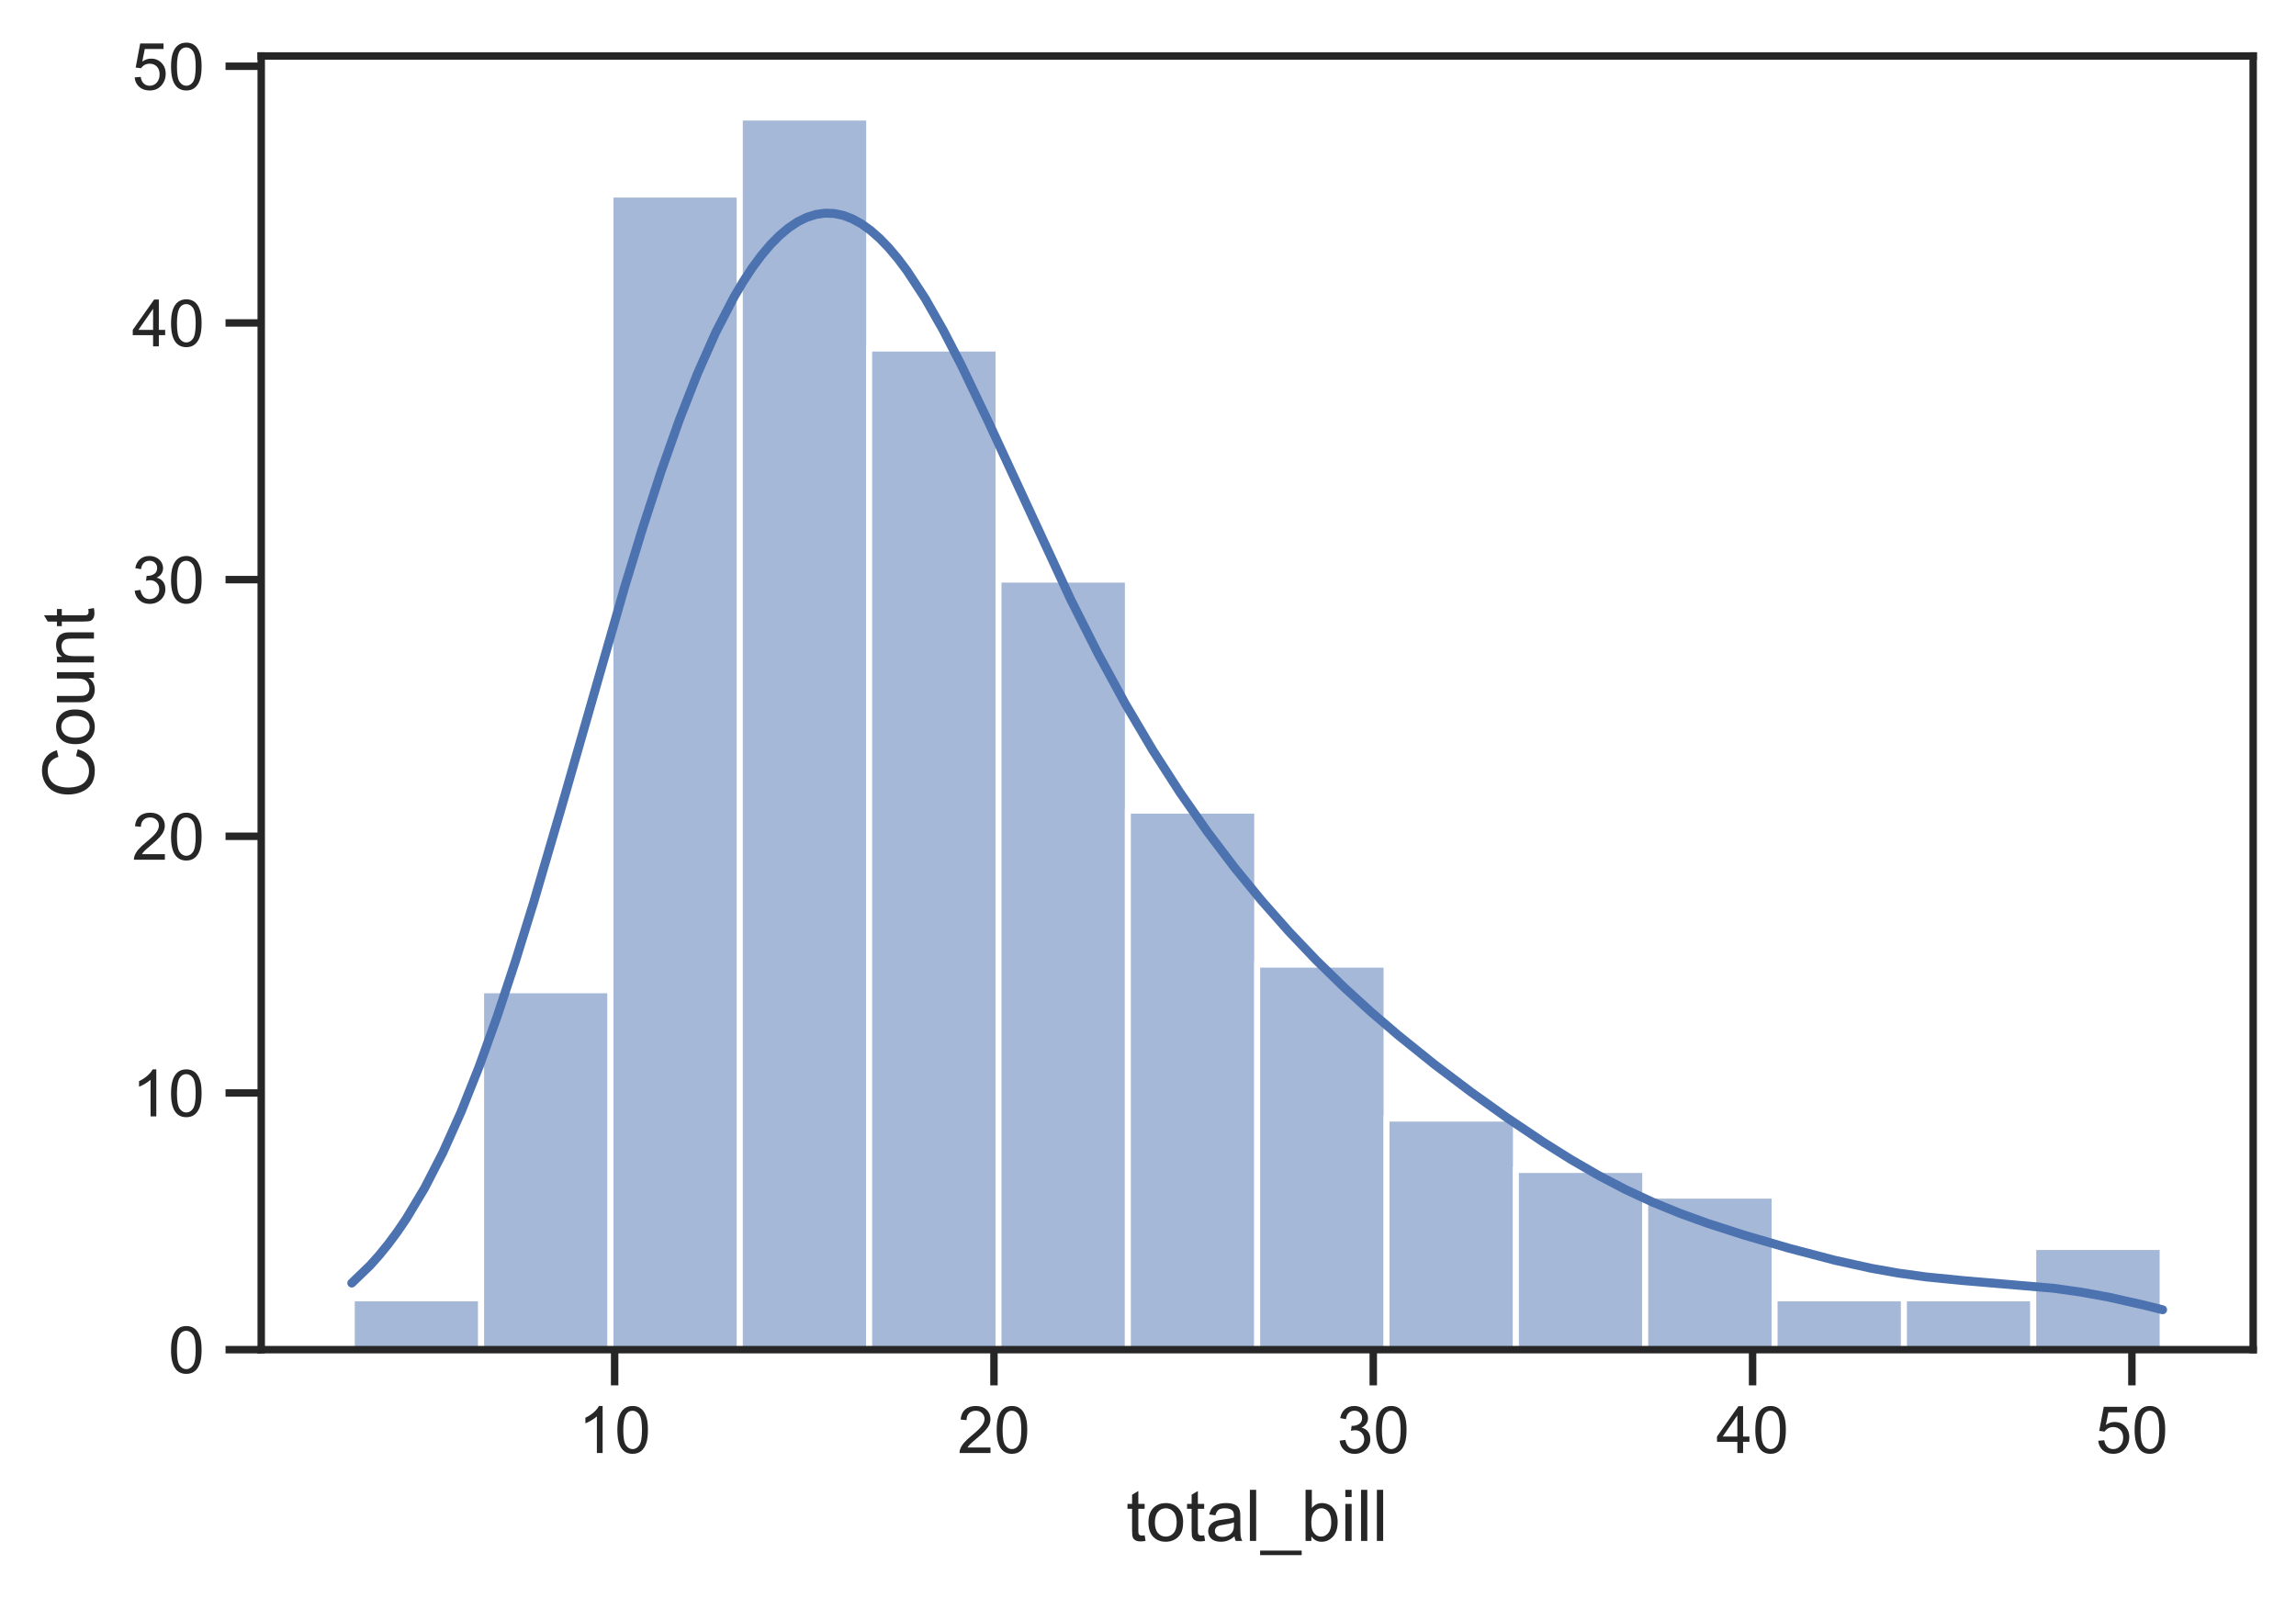
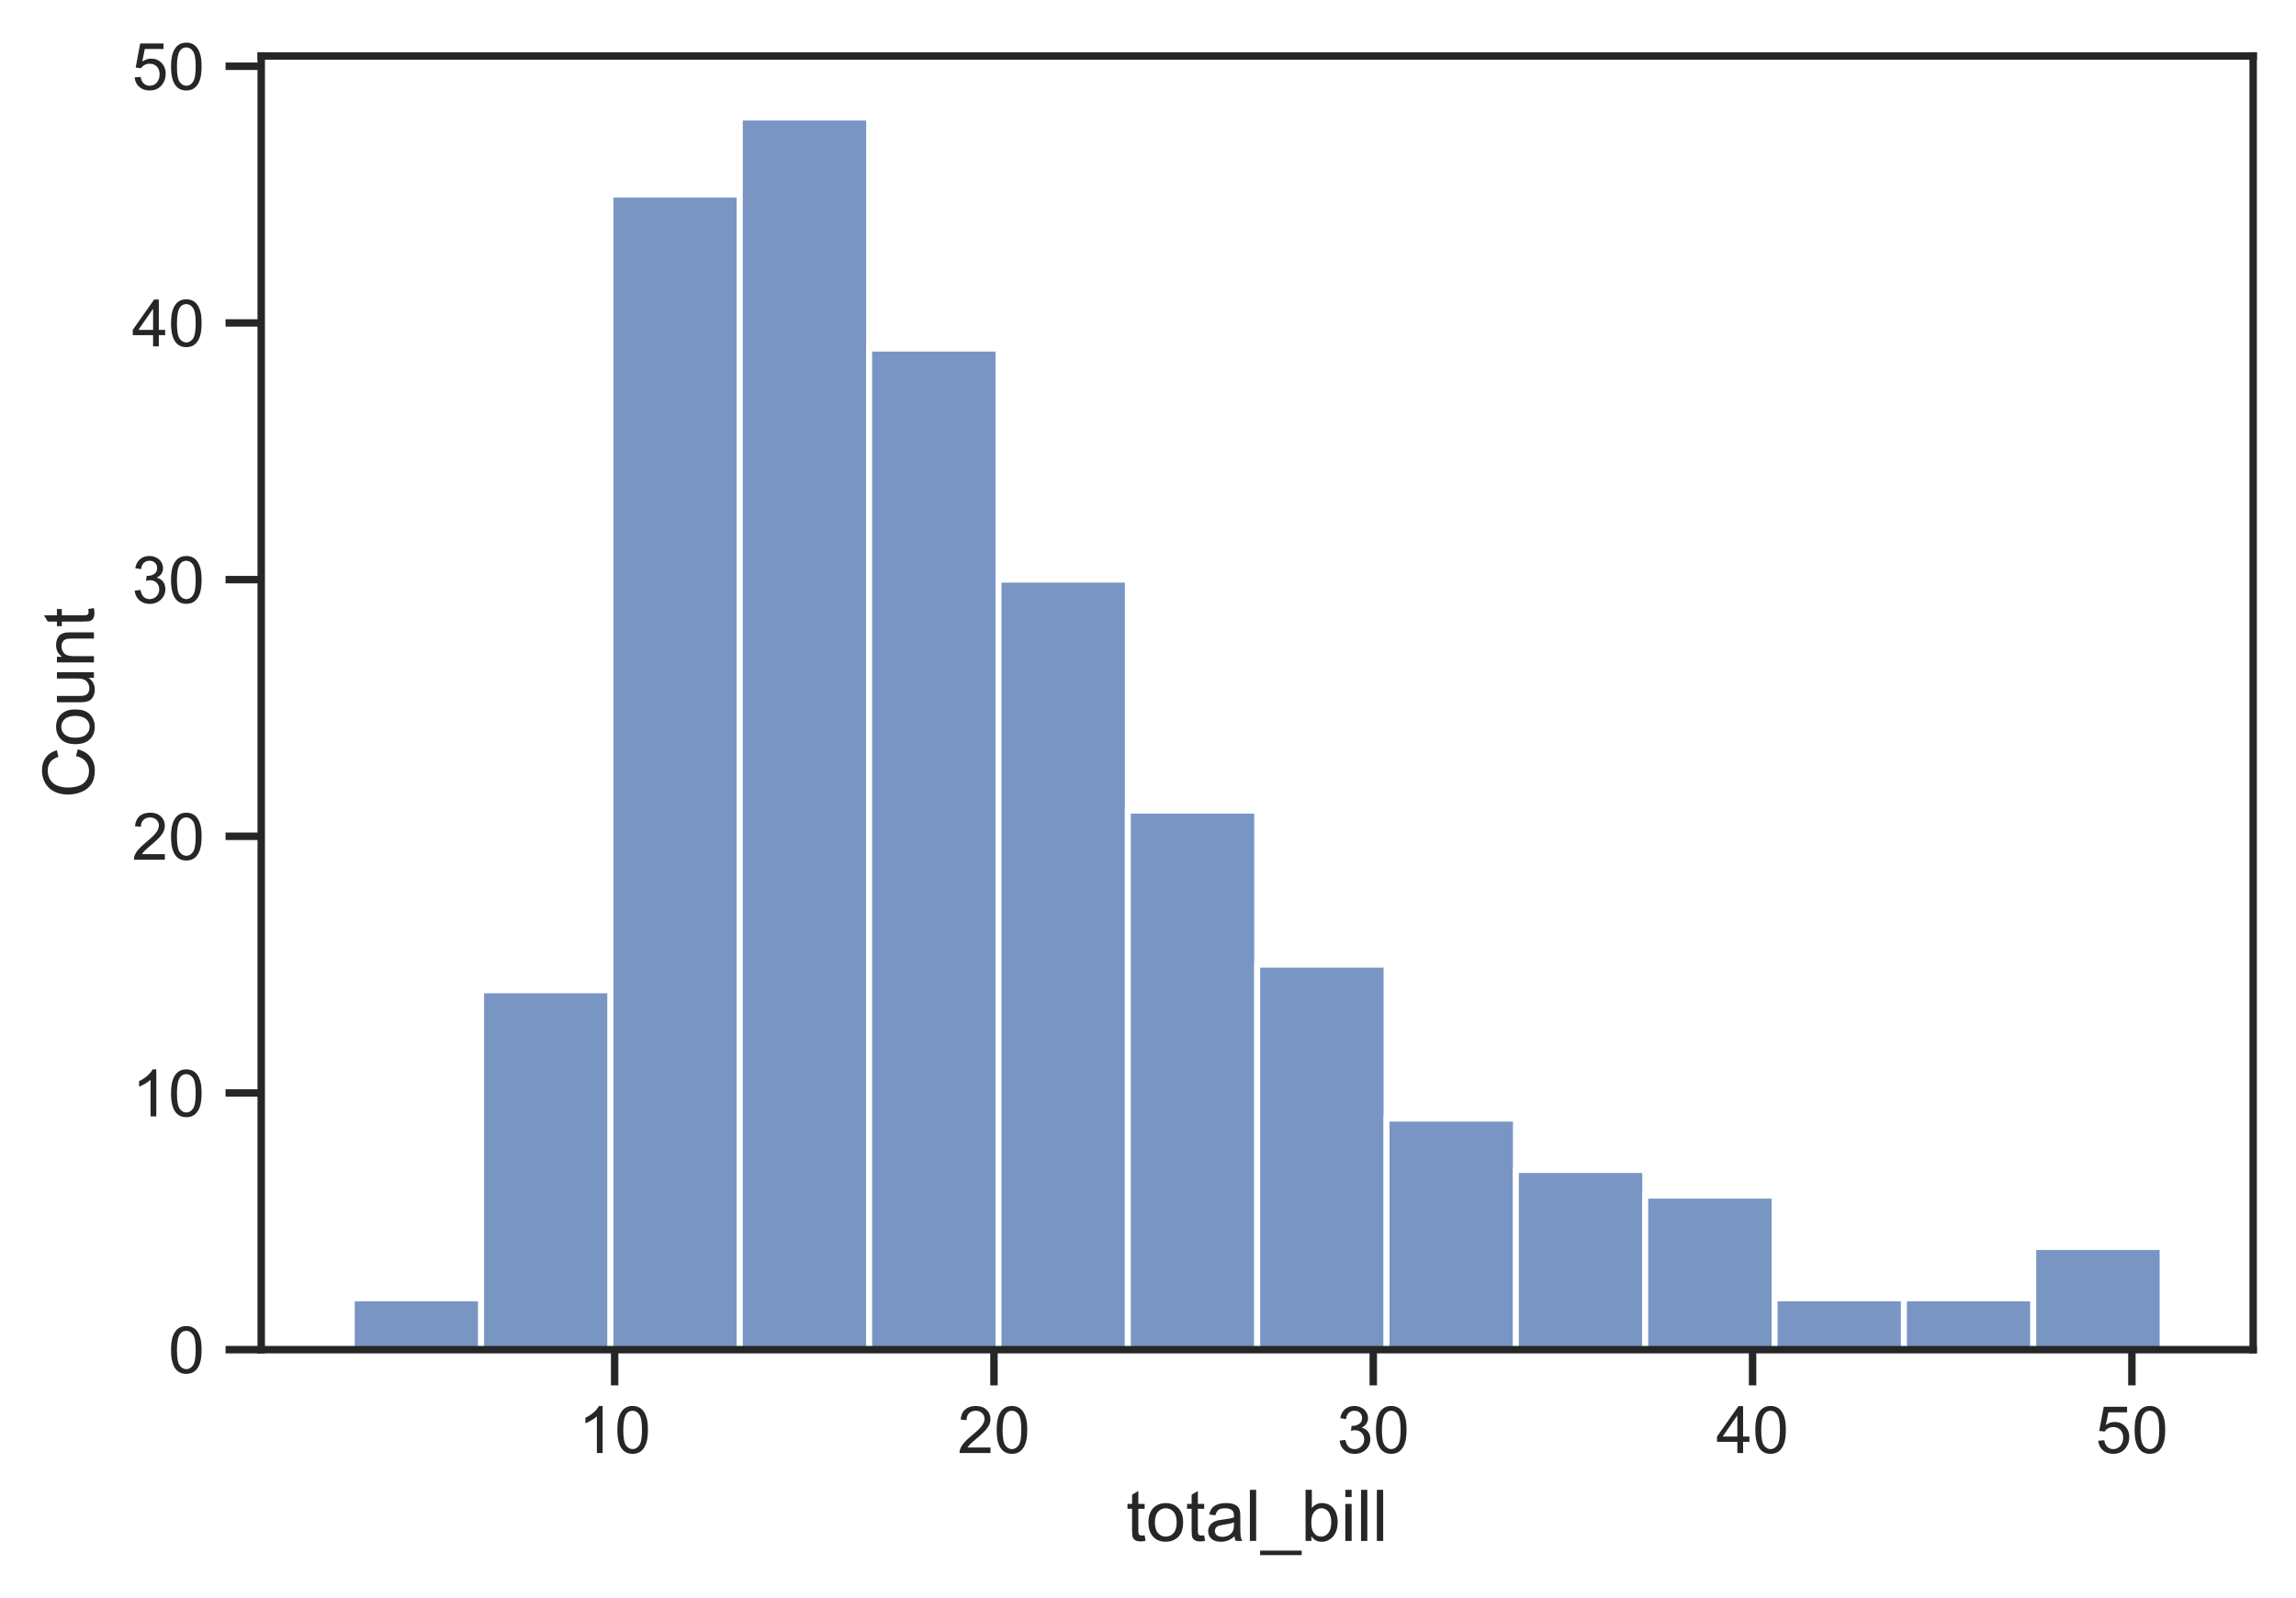
<svg xmlns="http://www.w3.org/2000/svg" xmlns:xlink="http://www.w3.org/1999/xlink" height="268.585pt" version="1.1" viewBox="0 0 385.908 268.585" width="385.908pt">
  <defs>
    <style type="text/css">*{stroke-linecap:butt;stroke-linejoin:round;}</style>
  </defs>
  <g id="figure_1">
    <g id="patch_1">
      <path d="M 0 268.585   L 385.908 268.585   L 385.908 0   L 0 0   z  " style="fill:#ffffff;" />
    </g>
    <g id="axes_1">
      <g id="patch_2">
        <path d="M 43.908 226.851   L 378.708 226.851   L 378.708 9.411   L 43.908 9.411   z  " style="fill:#ffffff;" />
      </g>
      <g id="matplotlib.axis_1">
        <g id="xtick_1">
          <g id="line2d_1">
            <defs>
-               <path d="M 0 0   L 0 6   " id="m08f9011b34" style="stroke:#262626;stroke-width:1.25;" />
-             </defs>
-             <g>
-               <use style="fill:#262626;stroke:#262626;stroke-width:1.25;" x="103.308" xlink:href="#m08f9011b34" y="226.851" />
+               <path d="M 0 0   L 0 6   " id="m7f71541511" style="stroke:#262626;stroke-width:1.25;" />
+             </defs>
+             <g>
+               <use style="fill:#262626;stroke:#262626;stroke-width:1.25;" x="103.308" xlink:href="#m7f71541511" y="226.851" />
            </g>
          </g>
          <g id="text_1">
            <g style="fill:#262626;" transform="translate(97.19141 244.2247)scale(0.11 -0.11)">
              <defs>
                <path d="M 37.25 0   L 28.469 0   L 28.469 56   Q 25.297 52.984 20.141 49.953   Q 14.984 46.922 10.891 45.406   L 10.891 53.906   Q 18.266 57.375 23.781 62.297   Q 29.297 67.234 31.594 71.875   L 37.25 71.875   z  " id="ArialMT-49" />
                <path d="M 4.156 35.297   Q 4.156 48 6.766 55.734   Q 9.375 63.484 14.516 67.672   Q 19.672 71.875 27.484 71.875   Q 33.25 71.875 37.594 69.547   Q 41.938 67.234 44.766 62.859   Q 47.609 58.5 49.219 52.219   Q 50.828 45.953 50.828 35.297   Q 50.828 22.703 48.234 14.969   Q 45.656 7.234 40.5 3   Q 35.359 -1.219 27.484 -1.219   Q 17.141 -1.219 11.234 6.203   Q 4.156 15.141 4.156 35.297   z  M 13.188 35.297   Q 13.188 17.672 17.312 11.828   Q 21.438 6 27.484 6   Q 33.547 6 37.672 11.859   Q 41.797 17.719 41.797 35.297   Q 41.797 52.984 37.672 58.781   Q 33.547 64.594 27.391 64.594   Q 21.344 64.594 17.719 59.469   Q 13.188 52.938 13.188 35.297   z  " id="ArialMT-48" />
              </defs>
              <use xlink:href="#ArialMT-49" />
              <use x="55.615" xlink:href="#ArialMT-48" />
            </g>
          </g>
        </g>
        <g id="xtick_2">
          <g id="line2d_2">
            <g>
-               <use style="fill:#262626;stroke:#262626;stroke-width:1.25;" x="167.063" xlink:href="#m08f9011b34" y="226.851" />
+               <use style="fill:#262626;stroke:#262626;stroke-width:1.25;" x="167.063" xlink:href="#m7f71541511" y="226.851" />
            </g>
          </g>
          <g id="text_2">
            <g style="fill:#262626;" transform="translate(160.9458 244.2247)scale(0.11 -0.11)">
              <defs>
                <path d="M 50.344 8.453   L 50.344 0   L 3.031 0   Q 2.938 3.172 4.047 6.109   Q 5.859 10.938 9.828 15.625   Q 13.812 20.312 21.344 26.469   Q 33.016 36.031 37.109 41.625   Q 41.219 47.219 41.219 52.203   Q 41.219 57.422 37.469 61   Q 33.734 64.594 27.734 64.594   Q 21.391 64.594 17.578 60.781   Q 13.766 56.984 13.719 50.25   L 4.688 51.172   Q 5.609 61.281 11.656 66.578   Q 17.719 71.875 27.938 71.875   Q 38.234 71.875 44.234 66.156   Q 50.25 60.453 50.25 52   Q 50.25 47.703 48.484 43.547   Q 46.734 39.406 42.656 34.812   Q 38.578 30.219 29.109 22.219   Q 21.188 15.578 18.938 13.203   Q 16.703 10.844 15.234 8.453   z  " id="ArialMT-50" />
              </defs>
              <use xlink:href="#ArialMT-50" />
              <use x="55.615" xlink:href="#ArialMT-48" />
            </g>
          </g>
        </g>
        <g id="xtick_3">
          <g id="line2d_3">
            <g>
-               <use style="fill:#262626;stroke:#262626;stroke-width:1.25;" x="230.817" xlink:href="#m08f9011b34" y="226.851" />
+               <use style="fill:#262626;stroke:#262626;stroke-width:1.25;" x="230.817" xlink:href="#m7f71541511" y="226.851" />
            </g>
          </g>
          <g id="text_3">
            <g style="fill:#262626;" transform="translate(224.7003 244.2247)scale(0.11 -0.11)">
              <defs>
                <path d="M 4.203 18.891   L 12.984 20.062   Q 14.5 12.594 18.141 9.297   Q 21.781 6 27 6   Q 33.203 6 37.469 10.297   Q 41.75 14.594 41.75 20.953   Q 41.75 27 37.797 30.922   Q 33.844 34.859 27.734 34.859   Q 25.25 34.859 21.531 33.891   L 22.516 41.609   Q 23.391 41.5 23.922 41.5   Q 29.547 41.5 34.031 44.422   Q 38.531 47.359 38.531 53.469   Q 38.531 58.297 35.25 61.469   Q 31.984 64.656 26.812 64.656   Q 21.688 64.656 18.266 61.422   Q 14.844 58.203 13.875 51.766   L 5.078 53.328   Q 6.688 62.156 12.391 67.016   Q 18.109 71.875 26.609 71.875   Q 32.469 71.875 37.391 69.359   Q 42.328 66.844 44.938 62.5   Q 47.562 58.156 47.562 53.266   Q 47.562 48.641 45.062 44.828   Q 42.578 41.016 37.703 38.766   Q 44.047 37.312 47.562 32.688   Q 51.078 28.078 51.078 21.141   Q 51.078 11.766 44.234 5.25   Q 37.406 -1.266 26.953 -1.266   Q 17.531 -1.266 11.297 4.344   Q 5.078 9.969 4.203 18.891   z  " id="ArialMT-51" />
              </defs>
              <use xlink:href="#ArialMT-51" />
              <use x="55.615" xlink:href="#ArialMT-48" />
            </g>
          </g>
        </g>
        <g id="xtick_4">
          <g id="line2d_4">
            <g>
-               <use style="fill:#262626;stroke:#262626;stroke-width:1.25;" x="294.572" xlink:href="#m08f9011b34" y="226.851" />
+               <use style="fill:#262626;stroke:#262626;stroke-width:1.25;" x="294.572" xlink:href="#m7f71541511" y="226.851" />
            </g>
          </g>
          <g id="text_4">
            <g style="fill:#262626;" transform="translate(288.4547 244.2247)scale(0.11 -0.11)">
              <defs>
                <path d="M 32.328 0   L 32.328 17.141   L 1.266 17.141   L 1.266 25.203   L 33.938 71.578   L 41.109 71.578   L 41.109 25.203   L 50.781 25.203   L 50.781 17.141   L 41.109 17.141   L 41.109 0   z  M 32.328 25.203   L 32.328 57.469   L 9.906 25.203   z  " id="ArialMT-52" />
              </defs>
              <use xlink:href="#ArialMT-52" />
              <use x="55.615" xlink:href="#ArialMT-48" />
            </g>
          </g>
        </g>
        <g id="xtick_5">
          <g id="line2d_5">
            <g>
-               <use style="fill:#262626;stroke:#262626;stroke-width:1.25;" x="358.326" xlink:href="#m08f9011b34" y="226.851" />
+               <use style="fill:#262626;stroke:#262626;stroke-width:1.25;" x="358.326" xlink:href="#m7f71541511" y="226.851" />
            </g>
          </g>
          <g id="text_5">
            <g style="fill:#262626;" transform="translate(352.2091 244.2247)scale(0.11 -0.11)">
              <defs>
                <path d="M 4.156 18.75   L 13.375 19.531   Q 14.406 12.797 18.141 9.391   Q 21.875 6 27.156 6   Q 33.5 6 37.891 10.781   Q 42.281 15.578 42.281 23.484   Q 42.281 31 38.062 35.344   Q 33.844 39.703 27 39.703   Q 22.75 39.703 19.328 37.766   Q 15.922 35.844 13.969 32.766   L 5.719 33.844   L 12.641 70.609   L 48.25 70.609   L 48.25 62.203   L 19.672 62.203   L 15.828 42.969   Q 22.266 47.469 29.344 47.469   Q 38.719 47.469 45.156 40.969   Q 51.609 34.469 51.609 24.266   Q 51.609 14.547 45.953 7.469   Q 39.062 -1.219 27.156 -1.219   Q 17.391 -1.219 11.203 4.25   Q 5.031 9.719 4.156 18.75   z  " id="ArialMT-53" />
              </defs>
              <use xlink:href="#ArialMT-53" />
              <use x="55.615" xlink:href="#ArialMT-48" />
            </g>
          </g>
        </g>
        <g id="text_6">
          <g style="fill:#262626;" transform="translate(189.2959 259.0003)scale(0.12 -0.12)">
            <defs>
              <path d="M 25.781 7.859   L 27.047 0.094   Q 23.344 -0.688 20.406 -0.688   Q 15.625 -0.688 12.984 0.828   Q 10.359 2.344 9.281 4.812   Q 8.203 7.281 8.203 15.188   L 8.203 45.016   L 1.766 45.016   L 1.766 51.859   L 8.203 51.859   L 8.203 64.703   L 16.938 69.969   L 16.938 51.859   L 25.781 51.859   L 25.781 45.016   L 16.938 45.016   L 16.938 14.703   Q 16.938 10.938 17.406 9.859   Q 17.875 8.797 18.922 8.156   Q 19.969 7.516 21.922 7.516   Q 23.391 7.516 25.781 7.859   z  " id="ArialMT-116" />
              <path d="M 3.328 25.922   Q 3.328 40.328 11.328 47.266   Q 18.016 53.031 27.641 53.031   Q 38.328 53.031 45.109 46.016   Q 51.906 39.016 51.906 26.656   Q 51.906 16.656 48.906 10.906   Q 45.906 5.172 40.156 2   Q 34.422 -1.172 27.641 -1.172   Q 16.75 -1.172 10.031 5.812   Q 3.328 12.797 3.328 25.922   z  M 12.359 25.922   Q 12.359 15.969 16.703 11.016   Q 21.047 6.062 27.641 6.062   Q 34.188 6.062 38.531 11.031   Q 42.875 16.016 42.875 26.219   Q 42.875 35.844 38.5 40.797   Q 34.125 45.75 27.641 45.75   Q 21.047 45.75 16.703 40.812   Q 12.359 35.891 12.359 25.922   z  " id="ArialMT-111" />
              <path d="M 40.438 6.391   Q 35.547 2.25 31.031 0.531   Q 26.516 -1.172 21.344 -1.172   Q 12.797 -1.172 8.203 3   Q 3.609 7.172 3.609 13.672   Q 3.609 17.484 5.344 20.625   Q 7.078 23.781 9.891 25.688   Q 12.703 27.594 16.219 28.562   Q 18.797 29.25 24.031 29.891   Q 34.672 31.156 39.703 32.906   Q 39.75 34.719 39.75 35.203   Q 39.75 40.578 37.25 42.781   Q 33.891 45.75 27.25 45.75   Q 21.047 45.75 18.094 43.578   Q 15.141 41.406 13.719 35.891   L 5.125 37.062   Q 6.297 42.578 8.984 45.969   Q 11.672 49.359 16.75 51.188   Q 21.828 53.031 28.516 53.031   Q 35.156 53.031 39.297 51.469   Q 43.453 49.906 45.406 47.531   Q 47.359 45.172 48.141 41.547   Q 48.578 39.312 48.578 33.453   L 48.578 21.734   Q 48.578 9.469 49.141 6.219   Q 49.703 2.984 51.375 0   L 42.188 0   Q 40.828 2.734 40.438 6.391   z  M 39.703 26.031   Q 34.906 24.078 25.344 22.703   Q 19.922 21.922 17.672 20.938   Q 15.438 19.969 14.203 18.094   Q 12.984 16.219 12.984 13.922   Q 12.984 10.406 15.641 8.062   Q 18.312 5.719 23.438 5.719   Q 28.516 5.719 32.469 7.938   Q 36.422 10.156 38.281 14.016   Q 39.703 17 39.703 22.797   z  " id="ArialMT-97" />
              <path d="M 6.391 0   L 6.391 71.578   L 15.188 71.578   L 15.188 0   z  " id="ArialMT-108" />
              <path d="M -1.516 -19.875   L -1.516 -13.531   L 56.734 -13.531   L 56.734 -19.875   z  " id="ArialMT-95" />
              <path d="M 14.703 0   L 6.547 0   L 6.547 71.578   L 15.328 71.578   L 15.328 46.047   Q 20.906 53.031 29.547 53.031   Q 34.328 53.031 38.594 51.094   Q 42.875 49.172 45.625 45.672   Q 48.391 42.188 49.953 37.25   Q 51.516 32.328 51.516 26.703   Q 51.516 13.375 44.922 6.094   Q 38.328 -1.172 29.109 -1.172   Q 19.922 -1.172 14.703 6.5   z  M 14.594 26.312   Q 14.594 17 17.141 12.844   Q 21.297 6.062 28.375 6.062   Q 34.125 6.062 38.328 11.062   Q 42.531 16.062 42.531 25.984   Q 42.531 36.141 38.5 40.969   Q 34.469 45.797 28.766 45.797   Q 23 45.797 18.797 40.797   Q 14.594 35.797 14.594 26.312   z  " id="ArialMT-98" />
              <path d="M 6.641 61.469   L 6.641 71.578   L 15.438 71.578   L 15.438 61.469   z  M 6.641 0   L 6.641 51.859   L 15.438 51.859   L 15.438 0   z  " id="ArialMT-105" />
            </defs>
            <use xlink:href="#ArialMT-116" />
            <use x="27.783" xlink:href="#ArialMT-111" />
            <use x="83.398" xlink:href="#ArialMT-116" />
            <use x="111.182" xlink:href="#ArialMT-97" />
            <use x="166.797" xlink:href="#ArialMT-108" />
            <use x="189.014" xlink:href="#ArialMT-95" />
            <use x="244.629" xlink:href="#ArialMT-98" />
            <use x="300.244" xlink:href="#ArialMT-105" />
            <use x="322.461" xlink:href="#ArialMT-108" />
            <use x="344.678" xlink:href="#ArialMT-108" />
          </g>
        </g>
      </g>
      <g id="matplotlib.axis_2">
        <g id="ytick_1">
          <g id="line2d_6">
            <defs>
-               <path d="M 0 0   L -6 0   " id="m7f0364a856" style="stroke:#262626;stroke-width:1.25;" />
-             </defs>
-             <g>
-               <use style="fill:#262626;stroke:#262626;stroke-width:1.25;" x="43.908" xlink:href="#m7f0364a856" y="226.851" />
+               <path d="M 0 0   L -6 0   " id="mb550725129" style="stroke:#262626;stroke-width:1.25;" />
+             </defs>
+             <g>
+               <use style="fill:#262626;stroke:#262626;stroke-width:1.25;" x="43.908" xlink:href="#mb550725129" y="226.851" />
            </g>
          </g>
          <g id="text_7">
            <g style="fill:#262626;" transform="translate(28.29141 230.7879)scale(0.11 -0.11)">
              <use xlink:href="#ArialMT-48" />
            </g>
          </g>
        </g>
        <g id="ytick_2">
          <g id="line2d_7">
            <g>
-               <use style="fill:#262626;stroke:#262626;stroke-width:1.25;" x="43.908" xlink:href="#m7f0364a856" y="183.708" />
+               <use style="fill:#262626;stroke:#262626;stroke-width:1.25;" x="43.908" xlink:href="#mb550725129" y="183.708" />
            </g>
          </g>
          <g id="text_8">
            <g style="fill:#262626;" transform="translate(22.17438 187.645)scale(0.11 -0.11)">
              <use xlink:href="#ArialMT-49" />
              <use x="55.615" xlink:href="#ArialMT-48" />
            </g>
          </g>
        </g>
        <g id="ytick_3">
          <g id="line2d_8">
            <g>
-               <use style="fill:#262626;stroke:#262626;stroke-width:1.25;" x="43.908" xlink:href="#m7f0364a856" y="140.565" />
+               <use style="fill:#262626;stroke:#262626;stroke-width:1.25;" x="43.908" xlink:href="#mb550725129" y="140.565" />
            </g>
          </g>
          <g id="text_9">
            <g style="fill:#262626;" transform="translate(22.17438 144.5022)scale(0.11 -0.11)">
              <use xlink:href="#ArialMT-50" />
              <use x="55.615" xlink:href="#ArialMT-48" />
            </g>
          </g>
        </g>
        <g id="ytick_4">
          <g id="line2d_9">
            <g>
-               <use style="fill:#262626;stroke:#262626;stroke-width:1.25;" x="43.908" xlink:href="#m7f0364a856" y="97.423" />
+               <use style="fill:#262626;stroke:#262626;stroke-width:1.25;" x="43.908" xlink:href="#mb550725129" y="97.423" />
            </g>
          </g>
          <g id="text_10">
            <g style="fill:#262626;" transform="translate(22.17438 101.3593)scale(0.11 -0.11)">
              <use xlink:href="#ArialMT-51" />
              <use x="55.615" xlink:href="#ArialMT-48" />
            </g>
          </g>
        </g>
        <g id="ytick_5">
          <g id="line2d_10">
            <g>
-               <use style="fill:#262626;stroke:#262626;stroke-width:1.25;" x="43.908" xlink:href="#m7f0364a856" y="54.28" />
+               <use style="fill:#262626;stroke:#262626;stroke-width:1.25;" x="43.908" xlink:href="#mb550725129" y="54.28" />
            </g>
          </g>
          <g id="text_11">
            <g style="fill:#262626;" transform="translate(22.17438 58.21645)scale(0.11 -0.11)">
              <use xlink:href="#ArialMT-52" />
              <use x="55.615" xlink:href="#ArialMT-48" />
            </g>
          </g>
        </g>
        <g id="ytick_6">
          <g id="line2d_11">
            <g>
-               <use style="fill:#262626;stroke:#262626;stroke-width:1.25;" x="43.908" xlink:href="#m7f0364a856" y="11.137" />
+               <use style="fill:#262626;stroke:#262626;stroke-width:1.25;" x="43.908" xlink:href="#mb550725129" y="11.137" />
            </g>
          </g>
          <g id="text_12">
            <g style="fill:#262626;" transform="translate(22.17438 15.07359)scale(0.11 -0.11)">
              <use xlink:href="#ArialMT-53" />
              <use x="55.615" xlink:href="#ArialMT-48" />
            </g>
          </g>
        </g>
        <g id="text_13">
          <g style="fill:#262626;" transform="translate(15.78937 134.1408)rotate(-90)scale(0.12 -0.12)">
            <defs>
              <path d="M 58.797 25.094   L 68.266 22.703   Q 65.281 11.031 57.547 4.906   Q 49.812 -1.219 38.625 -1.219   Q 27.047 -1.219 19.797 3.484   Q 12.547 8.203 8.766 17.141   Q 4.984 26.078 4.984 36.328   Q 4.984 47.516 9.25 55.828   Q 13.531 64.156 21.406 68.469   Q 29.297 72.797 38.766 72.797   Q 49.516 72.797 56.828 67.328   Q 64.156 61.859 67.047 51.953   L 57.719 49.75   Q 55.219 57.562 50.484 61.125   Q 45.75 64.703 38.578 64.703   Q 30.328 64.703 24.781 60.734   Q 19.234 56.781 16.984 50.109   Q 14.75 43.453 14.75 36.375   Q 14.75 27.25 17.406 20.438   Q 20.062 13.625 25.672 10.25   Q 31.297 6.891 37.844 6.891   Q 45.797 6.891 51.312 11.469   Q 56.844 16.062 58.797 25.094   z  " id="ArialMT-67" />
              <path d="M 40.578 0   L 40.578 7.625   Q 34.516 -1.172 24.125 -1.172   Q 19.531 -1.172 15.547 0.578   Q 11.578 2.344 9.641 5   Q 7.719 7.672 6.938 11.531   Q 6.391 14.109 6.391 19.734   L 6.391 51.859   L 15.188 51.859   L 15.188 23.094   Q 15.188 16.219 15.719 13.812   Q 16.547 10.359 19.234 8.375   Q 21.922 6.391 25.875 6.391   Q 29.828 6.391 33.297 8.422   Q 36.766 10.453 38.203 13.938   Q 39.656 17.438 39.656 24.078   L 39.656 51.859   L 48.438 51.859   L 48.438 0   z  " id="ArialMT-117" />
              <path d="M 6.594 0   L 6.594 51.859   L 14.5 51.859   L 14.5 44.484   Q 20.219 53.031 31 53.031   Q 35.688 53.031 39.625 51.344   Q 43.562 49.656 45.516 46.922   Q 47.469 44.188 48.25 40.438   Q 48.734 37.984 48.734 31.891   L 48.734 0   L 39.938 0   L 39.938 31.547   Q 39.938 36.922 38.906 39.578   Q 37.891 42.234 35.281 43.812   Q 32.672 45.406 29.156 45.406   Q 23.531 45.406 19.453 41.844   Q 15.375 38.281 15.375 28.328   L 15.375 0   z  " id="ArialMT-110" />
            </defs>
            <use xlink:href="#ArialMT-67" />
            <use x="72.217" xlink:href="#ArialMT-111" />
            <use x="127.832" xlink:href="#ArialMT-117" />
            <use x="183.447" xlink:href="#ArialMT-110" />
            <use x="239.062" xlink:href="#ArialMT-116" />
          </g>
        </g>
      </g>
      <g id="patch_3">
-         <path clip-path="url(#p9c6c79d60b)" d="M 59.127 226.851   L 80.867 226.851   L 80.867 218.223   L 59.127 218.223   z  " style="fill:#4c72b0;fill-opacity:0.5;stroke:#ffffff;stroke-linejoin:miter;" />
+         <path clip-path="url(#p3c8c6576c6)" d="M 59.127 226.851   L 80.867 226.851   L 80.867 218.223   L 59.127 218.223   z  " style="fill:#4c72b0;fill-opacity:0.75;stroke:#ffffff;stroke-linejoin:miter;" />
      </g>
      <g id="patch_4">
-         <path clip-path="url(#p9c6c79d60b)" d="M 80.867 226.851   L 102.607 226.851   L 102.607 166.451   L 80.867 166.451   z  " style="fill:#4c72b0;fill-opacity:0.5;stroke:#ffffff;stroke-linejoin:miter;" />
+         <path clip-path="url(#p3c8c6576c6)" d="M 80.867 226.851   L 102.607 226.851   L 102.607 166.451   L 80.867 166.451   z  " style="fill:#4c72b0;fill-opacity:0.75;stroke:#ffffff;stroke-linejoin:miter;" />
      </g>
      <g id="patch_5">
-         <path clip-path="url(#p9c6c79d60b)" d="M 102.607 226.851   L 124.347 226.851   L 124.347 32.708   L 102.607 32.708   z  " style="fill:#4c72b0;fill-opacity:0.5;stroke:#ffffff;stroke-linejoin:miter;" />
+         <path clip-path="url(#p3c8c6576c6)" d="M 102.607 226.851   L 124.347 226.851   L 124.347 32.708   L 102.607 32.708   z  " style="fill:#4c72b0;fill-opacity:0.75;stroke:#ffffff;stroke-linejoin:miter;" />
      </g>
      <g id="patch_6">
-         <path clip-path="url(#p9c6c79d60b)" d="M 124.347 226.851   L 146.088 226.851   L 146.088 19.765   L 124.347 19.765   z  " style="fill:#4c72b0;fill-opacity:0.5;stroke:#ffffff;stroke-linejoin:miter;" />
+         <path clip-path="url(#p3c8c6576c6)" d="M 124.347 226.851   L 146.088 226.851   L 146.088 19.765   L 124.347 19.765   z  " style="fill:#4c72b0;fill-opacity:0.75;stroke:#ffffff;stroke-linejoin:miter;" />
      </g>
      <g id="patch_7">
-         <path clip-path="url(#p9c6c79d60b)" d="M 146.088 226.851   L 167.828 226.851   L 167.828 58.594   L 146.088 58.594   z  " style="fill:#4c72b0;fill-opacity:0.5;stroke:#ffffff;stroke-linejoin:miter;" />
+         <path clip-path="url(#p3c8c6576c6)" d="M 146.088 226.851   L 167.828 226.851   L 167.828 58.594   L 146.088 58.594   z  " style="fill:#4c72b0;fill-opacity:0.75;stroke:#ffffff;stroke-linejoin:miter;" />
      </g>
      <g id="patch_8">
-         <path clip-path="url(#p9c6c79d60b)" d="M 167.828 226.851   L 189.568 226.851   L 189.568 97.423   L 167.828 97.423   z  " style="fill:#4c72b0;fill-opacity:0.5;stroke:#ffffff;stroke-linejoin:miter;" />
+         <path clip-path="url(#p3c8c6576c6)" d="M 167.828 226.851   L 189.568 226.851   L 189.568 97.423   L 167.828 97.423   z  " style="fill:#4c72b0;fill-opacity:0.75;stroke:#ffffff;stroke-linejoin:miter;" />
      </g>
      <g id="patch_9">
-         <path clip-path="url(#p9c6c79d60b)" d="M 189.568 226.851   L 211.308 226.851   L 211.308 136.251   L 189.568 136.251   z  " style="fill:#4c72b0;fill-opacity:0.5;stroke:#ffffff;stroke-linejoin:miter;" />
+         <path clip-path="url(#p3c8c6576c6)" d="M 189.568 226.851   L 211.308 226.851   L 211.308 136.251   L 189.568 136.251   z  " style="fill:#4c72b0;fill-opacity:0.75;stroke:#ffffff;stroke-linejoin:miter;" />
      </g>
      <g id="patch_10">
-         <path clip-path="url(#p9c6c79d60b)" d="M 211.308 226.851   L 233.049 226.851   L 233.049 162.137   L 211.308 162.137   z  " style="fill:#4c72b0;fill-opacity:0.5;stroke:#ffffff;stroke-linejoin:miter;" />
+         <path clip-path="url(#p3c8c6576c6)" d="M 211.308 226.851   L 233.049 226.851   L 233.049 162.137   L 211.308 162.137   z  " style="fill:#4c72b0;fill-opacity:0.75;stroke:#ffffff;stroke-linejoin:miter;" />
      </g>
      <g id="patch_11">
-         <path clip-path="url(#p9c6c79d60b)" d="M 233.049 226.851   L 254.789 226.851   L 254.789 188.023   L 233.049 188.023   z  " style="fill:#4c72b0;fill-opacity:0.5;stroke:#ffffff;stroke-linejoin:miter;" />
+         <path clip-path="url(#p3c8c6576c6)" d="M 233.049 226.851   L 254.789 226.851   L 254.789 188.023   L 233.049 188.023   z  " style="fill:#4c72b0;fill-opacity:0.75;stroke:#ffffff;stroke-linejoin:miter;" />
      </g>
      <g id="patch_12">
-         <path clip-path="url(#p9c6c79d60b)" d="M 254.789 226.851   L 276.529 226.851   L 276.529 196.651   L 254.789 196.651   z  " style="fill:#4c72b0;fill-opacity:0.5;stroke:#ffffff;stroke-linejoin:miter;" />
+         <path clip-path="url(#p3c8c6576c6)" d="M 254.789 226.851   L 276.529 226.851   L 276.529 196.651   L 254.789 196.651   z  " style="fill:#4c72b0;fill-opacity:0.75;stroke:#ffffff;stroke-linejoin:miter;" />
      </g>
      <g id="patch_13">
-         <path clip-path="url(#p9c6c79d60b)" d="M 276.529 226.851   L 298.269 226.851   L 298.269 200.965   L 276.529 200.965   z  " style="fill:#4c72b0;fill-opacity:0.5;stroke:#ffffff;stroke-linejoin:miter;" />
+         <path clip-path="url(#p3c8c6576c6)" d="M 276.529 226.851   L 298.269 226.851   L 298.269 200.965   L 276.529 200.965   z  " style="fill:#4c72b0;fill-opacity:0.75;stroke:#ffffff;stroke-linejoin:miter;" />
      </g>
      <g id="patch_14">
-         <path clip-path="url(#p9c6c79d60b)" d="M 298.269 226.851   L 320.01 226.851   L 320.01 218.223   L 298.269 218.223   z  " style="fill:#4c72b0;fill-opacity:0.5;stroke:#ffffff;stroke-linejoin:miter;" />
+         <path clip-path="url(#p3c8c6576c6)" d="M 298.269 226.851   L 320.01 226.851   L 320.01 218.223   L 298.269 218.223   z  " style="fill:#4c72b0;fill-opacity:0.75;stroke:#ffffff;stroke-linejoin:miter;" />
      </g>
      <g id="patch_15">
-         <path clip-path="url(#p9c6c79d60b)" d="M 320.01 226.851   L 341.75 226.851   L 341.75 218.223   L 320.01 218.223   z  " style="fill:#4c72b0;fill-opacity:0.5;stroke:#ffffff;stroke-linejoin:miter;" />
+         <path clip-path="url(#p3c8c6576c6)" d="M 320.01 226.851   L 341.75 226.851   L 341.75 218.223   L 320.01 218.223   z  " style="fill:#4c72b0;fill-opacity:0.75;stroke:#ffffff;stroke-linejoin:miter;" />
      </g>
      <g id="patch_16">
-         <path clip-path="url(#p9c6c79d60b)" d="M 341.75 226.851   L 363.49 226.851   L 363.49 209.594   L 341.75 209.594   z  " style="fill:#4c72b0;fill-opacity:0.5;stroke:#ffffff;stroke-linejoin:miter;" />
-       </g>
-       <g id="line2d_12">
-         <path clip-path="url(#p9c6c79d60b)" d="M 59.127 215.655   L 62.186 212.708   L 63.715 211   L 65.244 209.12   L 66.774 207.06   L 68.303 204.809   L 71.362 199.705   L 74.421 193.756   L 77.48 186.936   L 80.539 179.251   L 83.598 170.742   L 86.657 161.486   L 89.716 151.601   L 94.304 135.921   L 105.011 98.596   L 108.07 88.6   L 111.128 79.212   L 114.187 70.562   L 117.246 62.753   L 120.305 55.861   L 123.364 49.94   L 124.894 47.354   L 126.423 45.024   L 127.953 42.952   L 129.482 41.14   L 131.011 39.591   L 132.541 38.305   L 134.07 37.286   L 135.6 36.533   L 137.129 36.048   L 138.659 35.831   L 140.188 35.881   L 141.718 36.197   L 143.247 36.777   L 144.777 37.616   L 146.306 38.71   L 147.836 40.053   L 149.365 41.635   L 150.895 43.447   L 152.424 45.478   L 155.483 50.141   L 158.542 55.504   L 161.601 61.427   L 166.189 71.034   L 179.954 100.746   L 184.543 109.845   L 189.131 118.281   L 193.72 126.044   L 198.308 133.176   L 202.896 139.741   L 207.485 145.8   L 212.073 151.404   L 216.662 156.595   L 221.25 161.409   L 225.838 165.888   L 230.427 170.073   L 235.015 174.006   L 241.133 178.929   L 247.251 183.553   L 253.369 187.923   L 259.487 192.031   L 264.075 194.906   L 268.663 197.56   L 273.252 199.959   L 277.84 202.088   L 282.429 203.961   L 287.017 205.62   L 293.135 207.595   L 300.782 209.829   L 308.429 211.831   L 314.547 213.179   L 319.136 213.992   L 323.724 214.624   L 329.842 215.228   L 345.137 216.529   L 349.725 217.169   L 354.313 218.001   L 360.431 219.377   L 363.49 220.144   L 363.49 220.144   " style="fill:none;stroke:#4c72b0;stroke-linecap:round;stroke-width:1.5;" />
+         <path clip-path="url(#p3c8c6576c6)" d="M 341.75 226.851   L 363.49 226.851   L 363.49 209.594   L 341.75 209.594   z  " style="fill:#4c72b0;fill-opacity:0.75;stroke:#ffffff;stroke-linejoin:miter;" />
      </g>
      <g id="patch_17">
        <path d="M 43.908 226.851   L 43.908 9.411   " style="fill:none;stroke:#262626;stroke-linecap:square;stroke-linejoin:miter;stroke-width:1.25;" />
      </g>
      <g id="patch_18">
        <path d="M 378.708 226.851   L 378.708 9.411   " style="fill:none;stroke:#262626;stroke-linecap:square;stroke-linejoin:miter;stroke-width:1.25;" />
      </g>
      <g id="patch_19">
        <path d="M 43.908 226.851   L 378.708 226.851   " style="fill:none;stroke:#262626;stroke-linecap:square;stroke-linejoin:miter;stroke-width:1.25;" />
      </g>
      <g id="patch_20">
        <path d="M 43.908 9.411   L 378.708 9.411   " style="fill:none;stroke:#262626;stroke-linecap:square;stroke-linejoin:miter;stroke-width:1.25;" />
      </g>
    </g>
  </g>
  <defs>
-     <clipPath id="p9c6c79d60b">
+     <clipPath id="p3c8c6576c6">
      <rect height="217.44" width="334.8" x="43.908" y="9.411" />
    </clipPath>
  </defs>
</svg>
